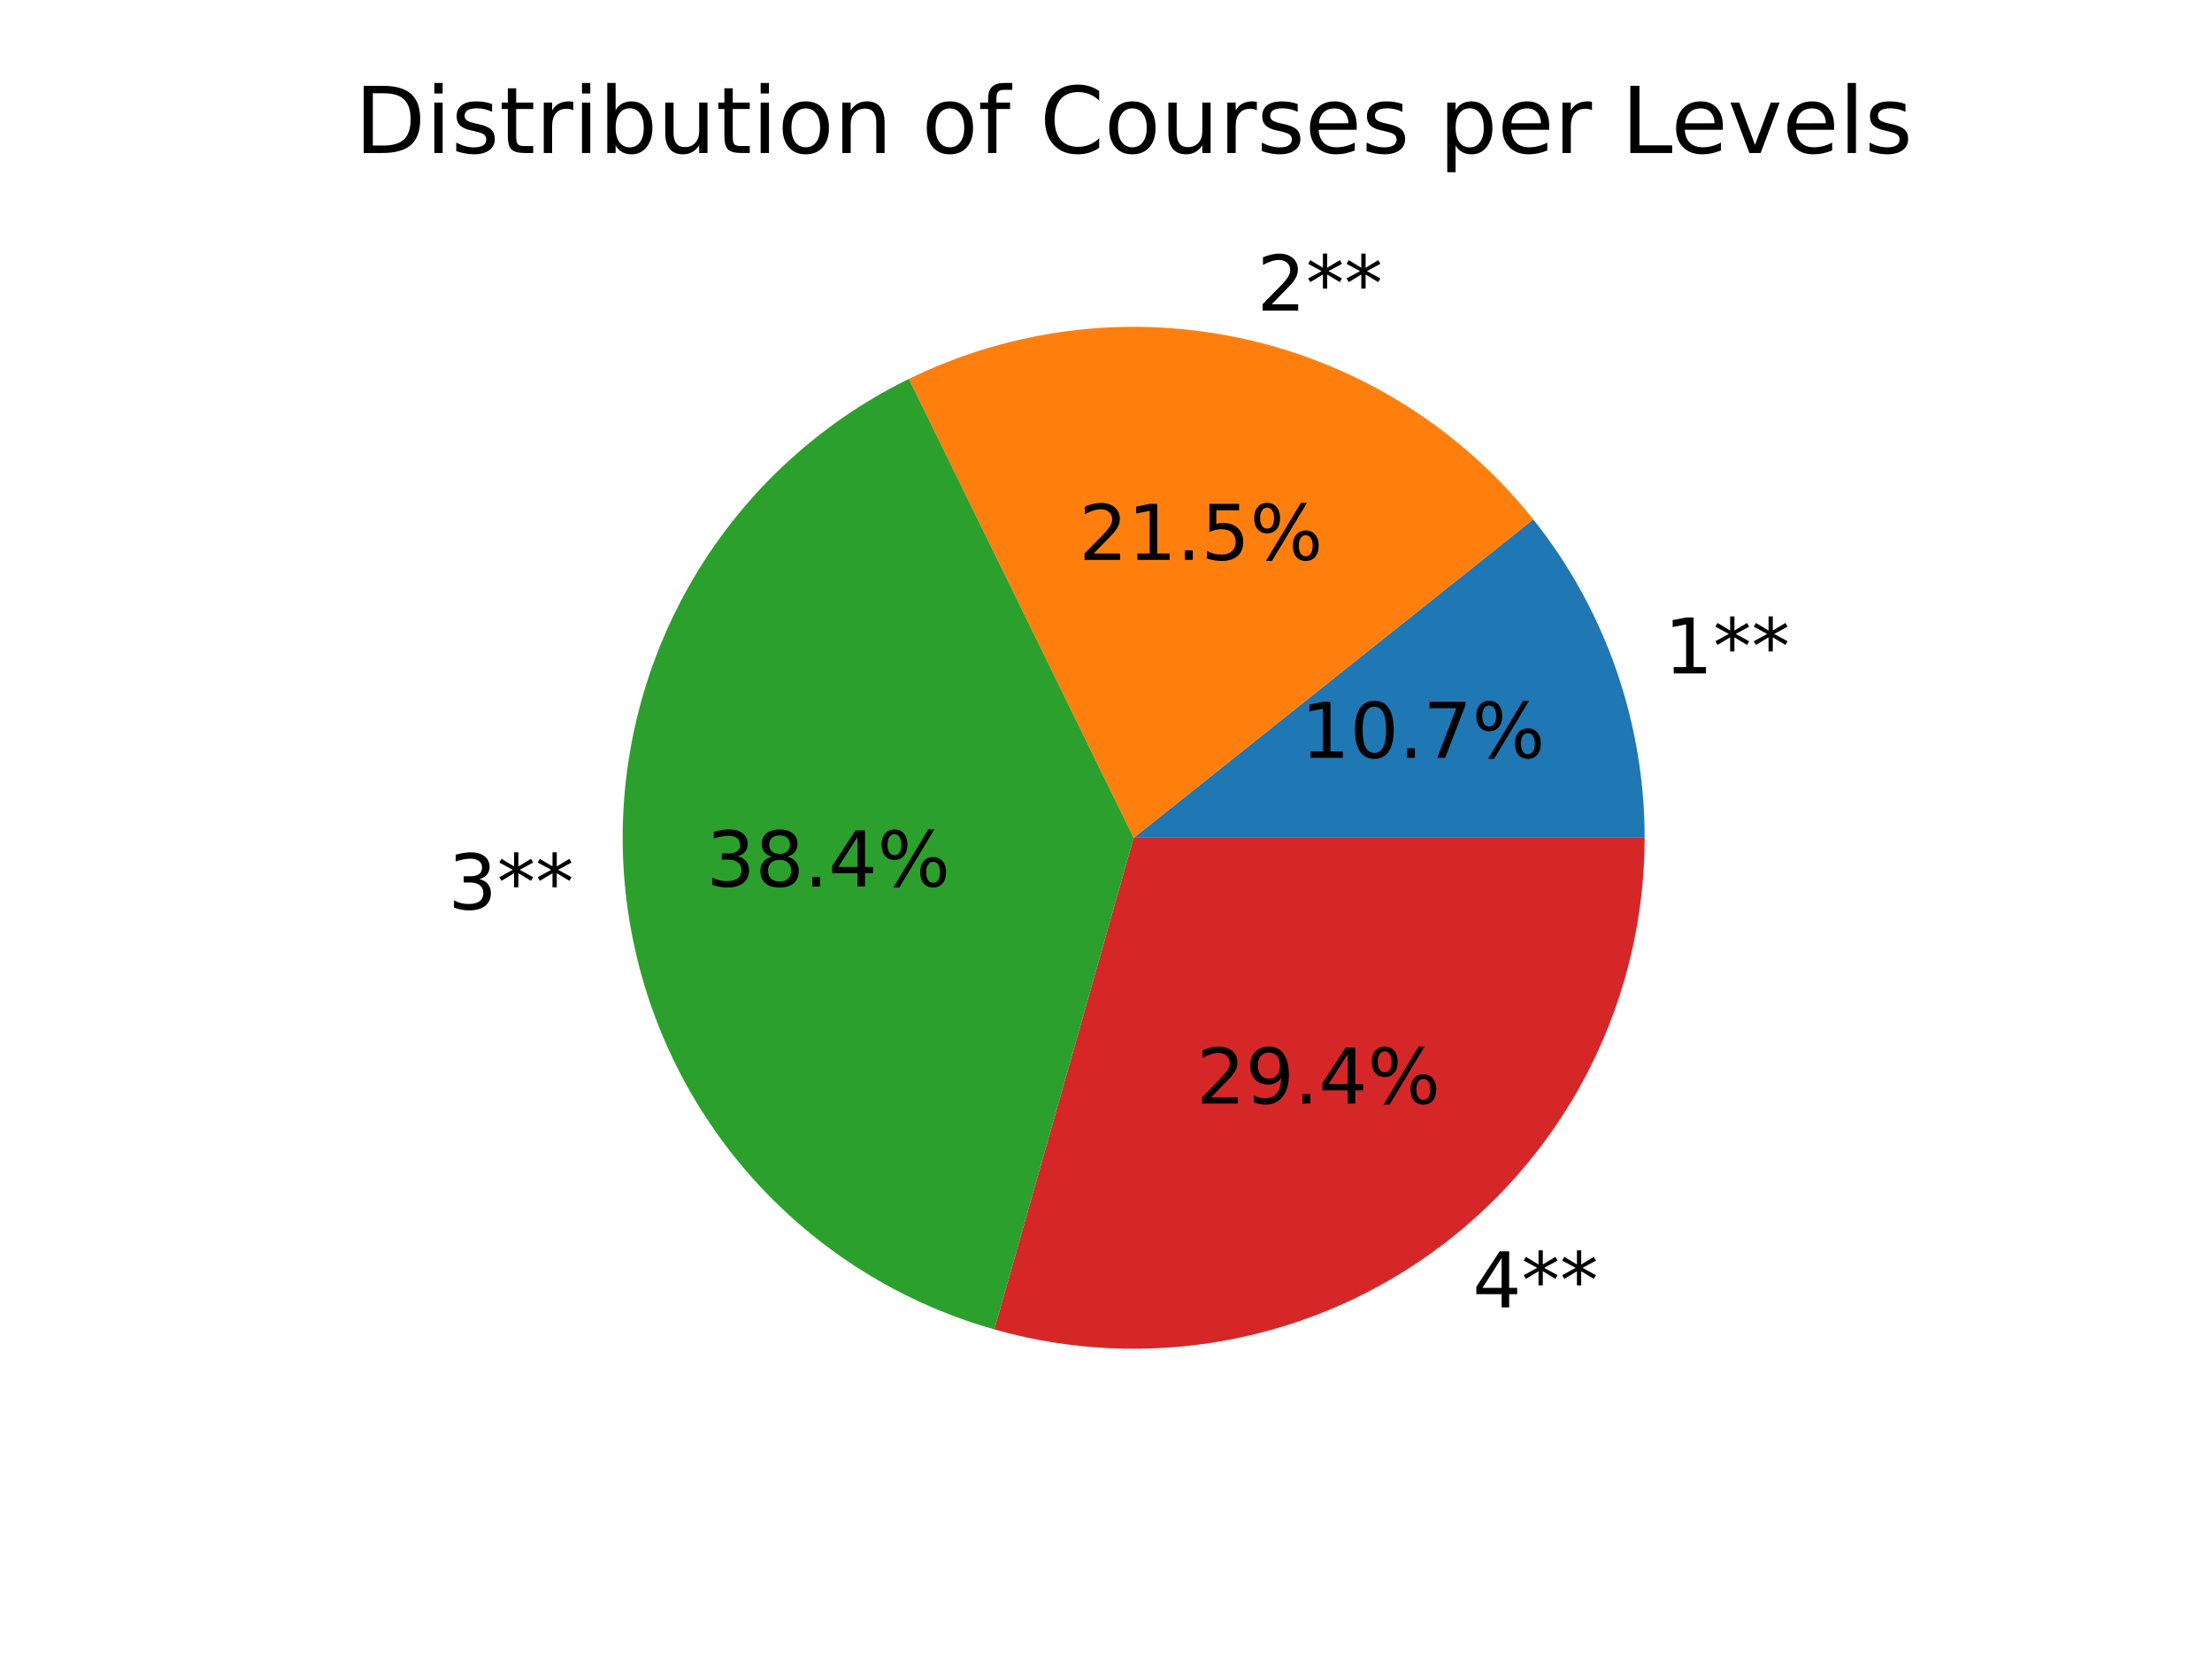
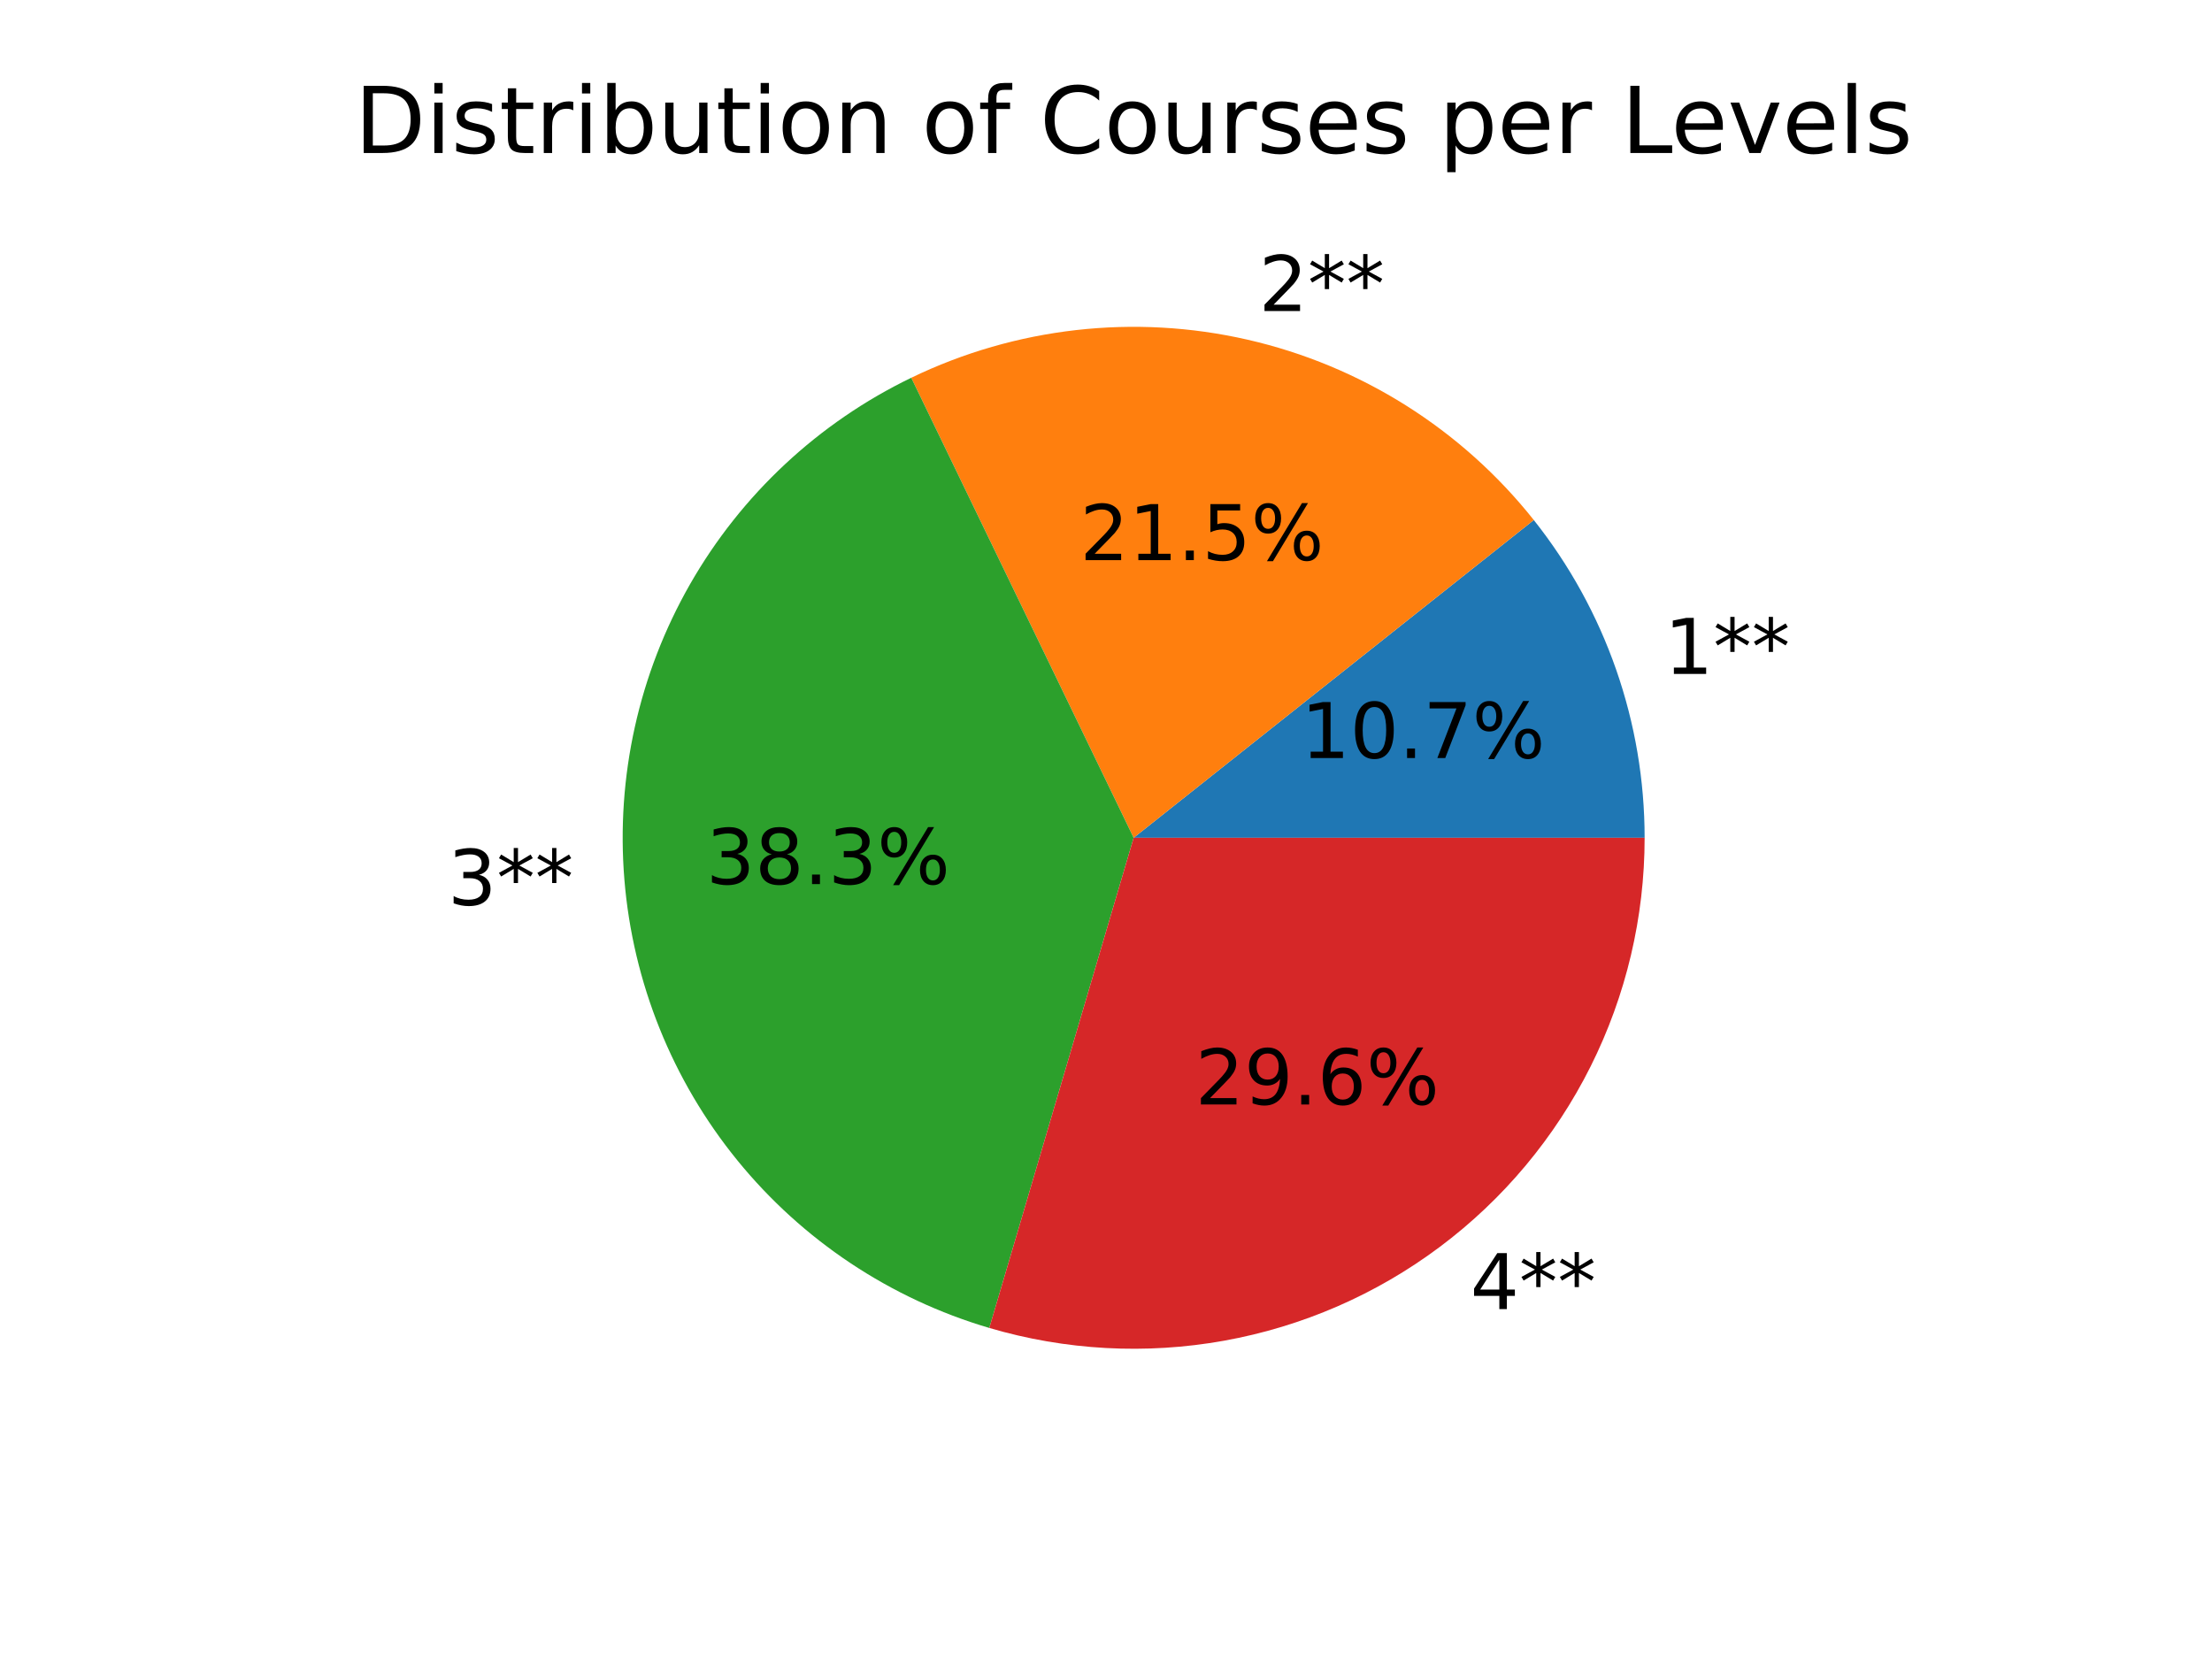
<svg xmlns="http://www.w3.org/2000/svg" xmlns:xlink="http://www.w3.org/1999/xlink" width="288pt" height="216pt" viewBox="0 0 288 216" version="1.1">
  <defs>
    <style type="text/css">*{stroke-linejoin: round; stroke-linecap: butt}</style>
  </defs>
  <g id="figure_1">
    <g id="patch_1">
      <path d="M 0 216  L 288 216  L 288 0  L 0 0  L 0 216  z " style="fill: none" />
    </g>
    <g id="axes_1">
      <g id="patch_2">
-         <path d="M 214.128 109.08  C 214.128 101.602 212.867 94.177 210.398 87.118  C 207.93 80.059 204.289 73.467 199.628 67.618  L 147.6 109.08  z " style="fill: #1f77b4" />
+         <path d="M 214.128 109.08  C 214.128 101.621 212.874 94.215 210.417 87.172  C 207.961 80.129 204.338 73.549 199.699 67.708  L 147.6 109.08  z " style="fill: #1f77b4" />
      </g>
      <g id="patch_3">
-         <path d="M 199.628 67.618  C 190.187 55.772 176.978 47.497 162.198 44.173  C 147.419 40.849 131.939 42.671 118.335 49.334  L 147.6 109.08  z " style="fill: #ff7f0e" />
+         <path d="M 199.699 67.708  C 190.303 55.876 177.151 47.59 162.422 44.224  C 147.692 40.858 132.247 42.608 118.644 49.184  L 147.6 109.08  z " style="fill: #ff7f0e" />
      </g>
      <g id="patch_4">
-         <path d="M 118.335 49.334  C 106.246 55.256 96.235 64.709 89.63 76.438  C 83.026 88.167 80.134 101.629 81.339 115.036  C 82.544 128.443 87.791 141.174 96.381 151.537  C 104.971 161.9 116.508 169.416 129.459 173.087  L 147.6 109.08  z " style="fill: #2ca02c" />
+         <path d="M 118.644 49.184  C 106.551 55.031 96.507 64.405 89.841 76.066  C 83.176 87.728 80.196 101.14 81.295 114.527  C 82.395 127.914 87.524 140.659 96.003 151.077  C 104.483 161.495 115.921 169.104 128.807 172.898  L 147.6 109.08  z " style="fill: #2ca02c" />
      </g>
      <g id="patch_5">
-         <path d="M 129.459 173.087  C 139.354 175.891 149.766 176.363 159.875 174.466  C 169.983 172.568 179.515 168.352 187.719 162.15  C 195.924 155.948 202.579 147.927 207.161 138.719  C 211.743 129.511 214.128 119.365 214.128 109.08  L 147.6 109.08  z " style="fill: #d62728" />
+         <path d="M 128.807 172.898  C 138.728 175.82 149.195 176.388 159.374 174.558  C 169.553 172.728 179.166 168.549 187.448 162.354  C 195.73 156.16 202.454 148.118 207.085 138.871  C 211.716 129.623 214.128 119.422 214.128 109.08  L 147.6 109.08  z " style="fill: #d62728" />
      </g>
      <g id="matplotlib.axis_1" />
      <g id="matplotlib.axis_2" />
      <g id="text_1">
-         <g transform="translate(216.6783 87.68118) scale(0.1 -0.1)">
+         <g transform="translate(216.6991 87.74067) scale(0.1 -0.1)">
          <defs>
            <path id="DejaVuSans-31" d="M 794 531  L 1825 531  L 1825 4091  L 703 3866  L 703 4441  L 1819 4666  L 2450 4666  L 2450 531  L 3481 531  L 3481 0  L 794 0  L 794 531  z " transform="scale(0.015625)" />
            <path id="DejaVuSans-2a" d="M 3009 3897  L 1888 3291  L 3009 2681  L 2828 2375  L 1778 3009  L 1778 1831  L 1422 1831  L 1422 3009  L 372 2375  L 191 2681  L 1313 3291  L 191 3897  L 372 4206  L 1422 3572  L 1422 4750  L 1778 4750  L 1778 3572  L 2828 4206  L 3009 3897  z " transform="scale(0.015625)" />
          </defs>
          <use xlink:href="#DejaVuSans-31" />
          <use xlink:href="#DejaVuSans-2a" transform="translate(63.62305 0)" />
          <use xlink:href="#DejaVuSans-2a" transform="translate(113.623 0)" />
        </g>
      </g>
      <g id="text_2">
-         <g transform="translate(169.3955 98.66218) scale(0.1 -0.1)">
+         <g transform="translate(169.4068 98.69462) scale(0.1 -0.1)">
          <defs>
            <path id="DejaVuSans-30" d="M 2034 4250  Q 1547 4250 1301 3770  Q 1056 3291 1056 2328  Q 1056 1369 1301 889  Q 1547 409 2034 409  Q 2525 409 2770 889  Q 3016 1369 3016 2328  Q 3016 3291 2770 3770  Q 2525 4250 2034 4250  z M 2034 4750  Q 2819 4750 3233 4129  Q 3647 3509 3647 2328  Q 3647 1150 3233 529  Q 2819 -91 2034 -91  Q 1250 -91 836 529  Q 422 1150 422 2328  Q 422 3509 836 4129  Q 1250 4750 2034 4750  z " transform="scale(0.015625)" />
            <path id="DejaVuSans-2e" d="M 684 794  L 1344 794  L 1344 0  L 684 0  L 684 794  z " transform="scale(0.015625)" />
            <path id="DejaVuSans-37" d="M 525 4666  L 3525 4666  L 3525 4397  L 1831 0  L 1172 0  L 2766 4134  L 525 4134  L 525 4666  z " transform="scale(0.015625)" />
            <path id="DejaVuSans-25" d="M 4653 2053  Q 4381 2053 4226 1822  Q 4072 1591 4072 1178  Q 4072 772 4226 539  Q 4381 306 4653 306  Q 4919 306 5073 539  Q 5228 772 5228 1178  Q 5228 1588 5073 1820  Q 4919 2053 4653 2053  z M 4653 2450  Q 5147 2450 5437 2106  Q 5728 1763 5728 1178  Q 5728 594 5436 251  Q 5144 -91 4653 -91  Q 4153 -91 3862 251  Q 3572 594 3572 1178  Q 3572 1766 3864 2108  Q 4156 2450 4653 2450  z M 1428 4353  Q 1159 4353 1004 4120  Q 850 3888 850 3481  Q 850 3069 1003 2837  Q 1156 2606 1428 2606  Q 1700 2606 1854 2837  Q 2009 3069 2009 3481  Q 2009 3884 1853 4118  Q 1697 4353 1428 4353  z M 4250 4750  L 4750 4750  L 1831 -91  L 1331 -91  L 4250 4750  z M 1428 4750  Q 1922 4750 2215 4408  Q 2509 4066 2509 3481  Q 2509 2891 2217 2550  Q 1925 2209 1428 2209  Q 931 2209 642 2551  Q 353 2894 353 3481  Q 353 4063 643 4406  Q 934 4750 1428 4750  z " transform="scale(0.015625)" />
          </defs>
          <use xlink:href="#DejaVuSans-31" />
          <use xlink:href="#DejaVuSans-30" transform="translate(63.62305 0)" />
          <use xlink:href="#DejaVuSans-2e" transform="translate(127.2461 0)" />
          <use xlink:href="#DejaVuSans-37" transform="translate(159.0332 0)" />
          <use xlink:href="#DejaVuSans-25" transform="translate(222.6562 0)" />
        </g>
      </g>
      <g id="text_3">
-         <g transform="translate(163.6582 40.44215) scale(0.1 -0.1)">
+         <g transform="translate(163.9039 40.49786) scale(0.1 -0.1)">
          <defs>
            <path id="DejaVuSans-32" d="M 1228 531  L 3431 531  L 3431 0  L 469 0  L 469 531  Q 828 903 1448 1529  Q 2069 2156 2228 2338  Q 2531 2678 2651 2914  Q 2772 3150 2772 3378  Q 2772 3750 2511 3984  Q 2250 4219 1831 4219  Q 1534 4219 1204 4116  Q 875 4013 500 3803  L 500 4441  Q 881 4594 1212 4672  Q 1544 4750 1819 4750  Q 2544 4750 2975 4387  Q 3406 4025 3406 3419  Q 3406 3131 3298 2873  Q 3191 2616 2906 2266  Q 2828 2175 2409 1742  Q 1991 1309 1228 531  z " transform="scale(0.015625)" />
          </defs>
          <use xlink:href="#DejaVuSans-32" />
          <use xlink:href="#DejaVuSans-2a" transform="translate(63.62305 0)" />
          <use xlink:href="#DejaVuSans-2a" transform="translate(113.623 0)" />
        </g>
      </g>
      <g id="text_4">
-         <g transform="translate(140.4754 72.89543) scale(0.1 -0.1)">
+         <g transform="translate(140.6094 72.92582) scale(0.1 -0.1)">
          <defs>
            <path id="DejaVuSans-35" d="M 691 4666  L 3169 4666  L 3169 4134  L 1269 4134  L 1269 2991  Q 1406 3038 1543 3061  Q 1681 3084 1819 3084  Q 2600 3084 3056 2656  Q 3513 2228 3513 1497  Q 3513 744 3044 326  Q 2575 -91 1722 -91  Q 1428 -91 1123 -41  Q 819 9 494 109  L 494 744  Q 775 591 1075 516  Q 1375 441 1709 441  Q 2250 441 2565 725  Q 2881 1009 2881 1497  Q 2881 1984 2565 2268  Q 2250 2553 1709 2553  Q 1456 2553 1204 2497  Q 953 2441 691 2322  L 691 4666  z " transform="scale(0.015625)" />
          </defs>
          <use xlink:href="#DejaVuSans-32" />
          <use xlink:href="#DejaVuSans-31" transform="translate(63.62305 0)" />
          <use xlink:href="#DejaVuSans-2e" transform="translate(127.2461 0)" />
          <use xlink:href="#DejaVuSans-35" transform="translate(159.0332 0)" />
          <use xlink:href="#DejaVuSans-25" transform="translate(222.6562 0)" />
        </g>
      </g>
      <g id="text_5">
-         <g transform="translate(58.35058 118.3912) scale(0.1 -0.1)">
+         <g transform="translate(58.30237 117.8308) scale(0.1 -0.1)">
          <defs>
            <path id="DejaVuSans-33" d="M 2597 2516  Q 3050 2419 3304 2112  Q 3559 1806 3559 1356  Q 3559 666 3084 287  Q 2609 -91 1734 -91  Q 1441 -91 1130 -33  Q 819 25 488 141  L 488 750  Q 750 597 1062 519  Q 1375 441 1716 441  Q 2309 441 2620 675  Q 2931 909 2931 1356  Q 2931 1769 2642 2001  Q 2353 2234 1838 2234  L 1294 2234  L 1294 2753  L 1863 2753  Q 2328 2753 2575 2939  Q 2822 3125 2822 3475  Q 2822 3834 2567 4026  Q 2313 4219 1838 4219  Q 1578 4219 1281 4162  Q 984 4106 628 3988  L 628 4550  Q 988 4650 1302 4700  Q 1616 4750 1894 4750  Q 2613 4750 3031 4423  Q 3450 4097 3450 3541  Q 3450 3153 3228 2886  Q 3006 2619 2597 2516  z " transform="scale(0.015625)" />
          </defs>
          <use xlink:href="#DejaVuSans-33" />
          <use xlink:href="#DejaVuSans-2a" transform="translate(63.62305 0)" />
          <use xlink:href="#DejaVuSans-2a" transform="translate(113.623 0)" />
        </g>
      </g>
      <g id="text_6">
-         <g transform="translate(91.95991 115.4131) scale(0.1 -0.1)">
+         <g transform="translate(91.93361 115.1074) scale(0.1 -0.1)">
          <defs>
            <path id="DejaVuSans-38" d="M 2034 2216  Q 1584 2216 1326 1975  Q 1069 1734 1069 1313  Q 1069 891 1326 650  Q 1584 409 2034 409  Q 2484 409 2743 651  Q 3003 894 3003 1313  Q 3003 1734 2745 1975  Q 2488 2216 2034 2216  z M 1403 2484  Q 997 2584 770 2862  Q 544 3141 544 3541  Q 544 4100 942 4425  Q 1341 4750 2034 4750  Q 2731 4750 3128 4425  Q 3525 4100 3525 3541  Q 3525 3141 3298 2862  Q 3072 2584 2669 2484  Q 3125 2378 3379 2068  Q 3634 1759 3634 1313  Q 3634 634 3220 271  Q 2806 -91 2034 -91  Q 1263 -91 848 271  Q 434 634 434 1313  Q 434 1759 690 2068  Q 947 2378 1403 2484  z M 1172 3481  Q 1172 3119 1398 2916  Q 1625 2713 2034 2713  Q 2441 2713 2670 2916  Q 2900 3119 2900 3481  Q 2900 3844 2670 4047  Q 2441 4250 2034 4250  Q 1625 4250 1398 4047  Q 1172 3844 1172 3481  z " transform="scale(0.015625)" />
-             <path id="DejaVuSans-34" d="M 2419 4116  L 825 1625  L 2419 1625  L 2419 4116  z M 2253 4666  L 3047 4666  L 3047 1625  L 3713 1625  L 3713 1100  L 3047 1100  L 3047 0  L 2419 0  L 2419 1100  L 313 1100  L 313 1709  L 2253 4666  z " transform="scale(0.015625)" />
          </defs>
          <use xlink:href="#DejaVuSans-33" />
          <use xlink:href="#DejaVuSans-38" transform="translate(63.62305 0)" />
          <use xlink:href="#DejaVuSans-2e" transform="translate(127.2461 0)" />
-           <use xlink:href="#DejaVuSans-34" transform="translate(159.0332 0)" />
+           <use xlink:href="#DejaVuSans-33" transform="translate(159.0332 0)" />
          <use xlink:href="#DejaVuSans-25" transform="translate(222.6562 0)" />
        </g>
      </g>
      <g id="text_7">
-         <g transform="translate(191.7311 170.2164) scale(0.1 -0.1)">
+         <g transform="translate(191.4325 170.4409) scale(0.1 -0.1)">
+           <defs>
+             <path id="DejaVuSans-34" d="M 2419 4116  L 825 1625  L 2419 1625  L 2419 4116  z M 2253 4666  L 3047 4666  L 3047 1625  L 3713 1625  L 3713 1100  L 3047 1100  L 3047 0  L 2419 0  L 2419 1100  L 313 1100  L 313 1709  L 2253 4666  z " transform="scale(0.015625)" />
+           </defs>
          <use xlink:href="#DejaVuSans-34" />
          <use xlink:href="#DejaVuSans-2a" transform="translate(63.62305 0)" />
          <use xlink:href="#DejaVuSans-2a" transform="translate(113.623 0)" />
        </g>
      </g>
      <g id="text_8">
-         <g transform="translate(155.7879 143.6814) scale(0.1 -0.1)">
+         <g transform="translate(155.625 143.8039) scale(0.1 -0.1)">
          <defs>
            <path id="DejaVuSans-39" d="M 703 97  L 703 672  Q 941 559 1184 500  Q 1428 441 1663 441  Q 2288 441 2617 861  Q 2947 1281 2994 2138  Q 2813 1869 2534 1725  Q 2256 1581 1919 1581  Q 1219 1581 811 2004  Q 403 2428 403 3163  Q 403 3881 828 4315  Q 1253 4750 1959 4750  Q 2769 4750 3195 4129  Q 3622 3509 3622 2328  Q 3622 1225 3098 567  Q 2575 -91 1691 -91  Q 1453 -91 1209 -44  Q 966 3 703 97  z M 1959 2075  Q 2384 2075 2632 2365  Q 2881 2656 2881 3163  Q 2881 3666 2632 3958  Q 2384 4250 1959 4250  Q 1534 4250 1286 3958  Q 1038 3666 1038 3163  Q 1038 2656 1286 2365  Q 1534 2075 1959 2075  z " transform="scale(0.015625)" />
+             <path id="DejaVuSans-36" d="M 2113 2584  Q 1688 2584 1439 2293  Q 1191 2003 1191 1497  Q 1191 994 1439 701  Q 1688 409 2113 409  Q 2538 409 2786 701  Q 3034 994 3034 1497  Q 3034 2003 2786 2293  Q 2538 2584 2113 2584  z M 3366 4563  L 3366 3988  Q 3128 4100 2886 4159  Q 2644 4219 2406 4219  Q 1781 4219 1451 3797  Q 1122 3375 1075 2522  Q 1259 2794 1537 2939  Q 1816 3084 2150 3084  Q 2853 3084 3261 2657  Q 3669 2231 3669 1497  Q 3669 778 3244 343  Q 2819 -91 2113 -91  Q 1303 -91 875 529  Q 447 1150 447 2328  Q 447 3434 972 4092  Q 1497 4750 2381 4750  Q 2619 4750 2861 4703  Q 3103 4656 3366 4563  z " transform="scale(0.015625)" />
          </defs>
          <use xlink:href="#DejaVuSans-32" />
          <use xlink:href="#DejaVuSans-39" transform="translate(63.62305 0)" />
          <use xlink:href="#DejaVuSans-2e" transform="translate(127.2461 0)" />
-           <use xlink:href="#DejaVuSans-34" transform="translate(159.0332 0)" />
+           <use xlink:href="#DejaVuSans-36" transform="translate(159.0332 0)" />
          <use xlink:href="#DejaVuSans-25" transform="translate(222.6562 0)" />
        </g>
      </g>
      <g id="text_9">
        <g transform="translate(46.18031 19.92) scale(0.12 -0.12)">
          <defs>
            <path id="DejaVuSans-44" d="M 1259 4147  L 1259 519  L 2022 519  Q 2988 519 3436 956  Q 3884 1394 3884 2338  Q 3884 3275 3436 3711  Q 2988 4147 2022 4147  L 1259 4147  z M 628 4666  L 1925 4666  Q 3281 4666 3915 4102  Q 4550 3538 4550 2338  Q 4550 1131 3912 565  Q 3275 0 1925 0  L 628 0  L 628 4666  z " transform="scale(0.015625)" />
            <path id="DejaVuSans-69" d="M 603 3500  L 1178 3500  L 1178 0  L 603 0  L 603 3500  z M 603 4863  L 1178 4863  L 1178 4134  L 603 4134  L 603 4863  z " transform="scale(0.015625)" />
            <path id="DejaVuSans-73" d="M 2834 3397  L 2834 2853  Q 2591 2978 2328 3040  Q 2066 3103 1784 3103  Q 1356 3103 1142 2972  Q 928 2841 928 2578  Q 928 2378 1081 2264  Q 1234 2150 1697 2047  L 1894 2003  Q 2506 1872 2764 1633  Q 3022 1394 3022 966  Q 3022 478 2636 193  Q 2250 -91 1575 -91  Q 1294 -91 989 -36  Q 684 19 347 128  L 347 722  Q 666 556 975 473  Q 1284 391 1588 391  Q 1994 391 2212 530  Q 2431 669 2431 922  Q 2431 1156 2273 1281  Q 2116 1406 1581 1522  L 1381 1569  Q 847 1681 609 1914  Q 372 2147 372 2553  Q 372 3047 722 3315  Q 1072 3584 1716 3584  Q 2034 3584 2315 3537  Q 2597 3491 2834 3397  z " transform="scale(0.015625)" />
            <path id="DejaVuSans-74" d="M 1172 4494  L 1172 3500  L 2356 3500  L 2356 3053  L 1172 3053  L 1172 1153  Q 1172 725 1289 603  Q 1406 481 1766 481  L 2356 481  L 2356 0  L 1766 0  Q 1100 0 847 248  Q 594 497 594 1153  L 594 3053  L 172 3053  L 172 3500  L 594 3500  L 594 4494  L 1172 4494  z " transform="scale(0.015625)" />
            <path id="DejaVuSans-72" d="M 2631 2963  Q 2534 3019 2420 3045  Q 2306 3072 2169 3072  Q 1681 3072 1420 2755  Q 1159 2438 1159 1844  L 1159 0  L 581 0  L 581 3500  L 1159 3500  L 1159 2956  Q 1341 3275 1631 3429  Q 1922 3584 2338 3584  Q 2397 3584 2469 3576  Q 2541 3569 2628 3553  L 2631 2963  z " transform="scale(0.015625)" />
            <path id="DejaVuSans-62" d="M 3116 1747  Q 3116 2381 2855 2742  Q 2594 3103 2138 3103  Q 1681 3103 1420 2742  Q 1159 2381 1159 1747  Q 1159 1113 1420 752  Q 1681 391 2138 391  Q 2594 391 2855 752  Q 3116 1113 3116 1747  z M 1159 2969  Q 1341 3281 1617 3432  Q 1894 3584 2278 3584  Q 2916 3584 3314 3078  Q 3713 2572 3713 1747  Q 3713 922 3314 415  Q 2916 -91 2278 -91  Q 1894 -91 1617 61  Q 1341 213 1159 525  L 1159 0  L 581 0  L 581 4863  L 1159 4863  L 1159 2969  z " transform="scale(0.015625)" />
            <path id="DejaVuSans-75" d="M 544 1381  L 544 3500  L 1119 3500  L 1119 1403  Q 1119 906 1312 657  Q 1506 409 1894 409  Q 2359 409 2629 706  Q 2900 1003 2900 1516  L 2900 3500  L 3475 3500  L 3475 0  L 2900 0  L 2900 538  Q 2691 219 2414 64  Q 2138 -91 1772 -91  Q 1169 -91 856 284  Q 544 659 544 1381  z M 1991 3584  L 1991 3584  z " transform="scale(0.015625)" />
            <path id="DejaVuSans-6f" d="M 1959 3097  Q 1497 3097 1228 2736  Q 959 2375 959 1747  Q 959 1119 1226 758  Q 1494 397 1959 397  Q 2419 397 2687 759  Q 2956 1122 2956 1747  Q 2956 2369 2687 2733  Q 2419 3097 1959 3097  z M 1959 3584  Q 2709 3584 3137 3096  Q 3566 2609 3566 1747  Q 3566 888 3137 398  Q 2709 -91 1959 -91  Q 1206 -91 779 398  Q 353 888 353 1747  Q 353 2609 779 3096  Q 1206 3584 1959 3584  z " transform="scale(0.015625)" />
            <path id="DejaVuSans-6e" d="M 3513 2113  L 3513 0  L 2938 0  L 2938 2094  Q 2938 2591 2744 2837  Q 2550 3084 2163 3084  Q 1697 3084 1428 2787  Q 1159 2491 1159 1978  L 1159 0  L 581 0  L 581 3500  L 1159 3500  L 1159 2956  Q 1366 3272 1645 3428  Q 1925 3584 2291 3584  Q 2894 3584 3203 3211  Q 3513 2838 3513 2113  z " transform="scale(0.015625)" />
            <path id="DejaVuSans-20" transform="scale(0.015625)" />
            <path id="DejaVuSans-66" d="M 2375 4863  L 2375 4384  L 1825 4384  Q 1516 4384 1395 4259  Q 1275 4134 1275 3809  L 1275 3500  L 2222 3500  L 2222 3053  L 1275 3053  L 1275 0  L 697 0  L 697 3053  L 147 3053  L 147 3500  L 697 3500  L 697 3744  Q 697 4328 969 4595  Q 1241 4863 1831 4863  L 2375 4863  z " transform="scale(0.015625)" />
            <path id="DejaVuSans-43" d="M 4122 4306  L 4122 3641  Q 3803 3938 3442 4084  Q 3081 4231 2675 4231  Q 1875 4231 1450 3742  Q 1025 3253 1025 2328  Q 1025 1406 1450 917  Q 1875 428 2675 428  Q 3081 428 3442 575  Q 3803 722 4122 1019  L 4122 359  Q 3791 134 3420 21  Q 3050 -91 2638 -91  Q 1578 -91 968 557  Q 359 1206 359 2328  Q 359 3453 968 4101  Q 1578 4750 2638 4750  Q 3056 4750 3426 4639  Q 3797 4528 4122 4306  z " transform="scale(0.015625)" />
            <path id="DejaVuSans-65" d="M 3597 1894  L 3597 1613  L 953 1613  Q 991 1019 1311 708  Q 1631 397 2203 397  Q 2534 397 2845 478  Q 3156 559 3463 722  L 3463 178  Q 3153 47 2828 -22  Q 2503 -91 2169 -91  Q 1331 -91 842 396  Q 353 884 353 1716  Q 353 2575 817 3079  Q 1281 3584 2069 3584  Q 2775 3584 3186 3129  Q 3597 2675 3597 1894  z M 3022 2063  Q 3016 2534 2758 2815  Q 2500 3097 2075 3097  Q 1594 3097 1305 2825  Q 1016 2553 972 2059  L 3022 2063  z " transform="scale(0.015625)" />
            <path id="DejaVuSans-70" d="M 1159 525  L 1159 -1331  L 581 -1331  L 581 3500  L 1159 3500  L 1159 2969  Q 1341 3281 1617 3432  Q 1894 3584 2278 3584  Q 2916 3584 3314 3078  Q 3713 2572 3713 1747  Q 3713 922 3314 415  Q 2916 -91 2278 -91  Q 1894 -91 1617 61  Q 1341 213 1159 525  z M 3116 1747  Q 3116 2381 2855 2742  Q 2594 3103 2138 3103  Q 1681 3103 1420 2742  Q 1159 2381 1159 1747  Q 1159 1113 1420 752  Q 1681 391 2138 391  Q 2594 391 2855 752  Q 3116 1113 3116 1747  z " transform="scale(0.015625)" />
            <path id="DejaVuSans-4c" d="M 628 4666  L 1259 4666  L 1259 531  L 3531 531  L 3531 0  L 628 0  L 628 4666  z " transform="scale(0.015625)" />
            <path id="DejaVuSans-76" d="M 191 3500  L 800 3500  L 1894 563  L 2988 3500  L 3597 3500  L 2284 0  L 1503 0  L 191 3500  z " transform="scale(0.015625)" />
            <path id="DejaVuSans-6c" d="M 603 4863  L 1178 4863  L 1178 0  L 603 0  L 603 4863  z " transform="scale(0.015625)" />
          </defs>
          <use xlink:href="#DejaVuSans-44" />
          <use xlink:href="#DejaVuSans-69" transform="translate(77.00195 0)" />
          <use xlink:href="#DejaVuSans-73" transform="translate(104.7852 0)" />
          <use xlink:href="#DejaVuSans-74" transform="translate(156.8848 0)" />
          <use xlink:href="#DejaVuSans-72" transform="translate(196.0938 0)" />
          <use xlink:href="#DejaVuSans-69" transform="translate(237.207 0)" />
          <use xlink:href="#DejaVuSans-62" transform="translate(264.9902 0)" />
          <use xlink:href="#DejaVuSans-75" transform="translate(328.4668 0)" />
          <use xlink:href="#DejaVuSans-74" transform="translate(391.8457 0)" />
          <use xlink:href="#DejaVuSans-69" transform="translate(431.0547 0)" />
          <use xlink:href="#DejaVuSans-6f" transform="translate(458.8379 0)" />
          <use xlink:href="#DejaVuSans-6e" transform="translate(520.0195 0)" />
          <use xlink:href="#DejaVuSans-20" transform="translate(583.3984 0)" />
          <use xlink:href="#DejaVuSans-6f" transform="translate(615.1855 0)" />
          <use xlink:href="#DejaVuSans-66" transform="translate(676.3672 0)" />
          <use xlink:href="#DejaVuSans-20" transform="translate(711.5723 0)" />
          <use xlink:href="#DejaVuSans-43" transform="translate(743.3594 0)" />
          <use xlink:href="#DejaVuSans-6f" transform="translate(813.1836 0)" />
          <use xlink:href="#DejaVuSans-75" transform="translate(874.3652 0)" />
          <use xlink:href="#DejaVuSans-72" transform="translate(937.7441 0)" />
          <use xlink:href="#DejaVuSans-73" transform="translate(978.8574 0)" />
          <use xlink:href="#DejaVuSans-65" transform="translate(1030.957 0)" />
          <use xlink:href="#DejaVuSans-73" transform="translate(1092.48 0)" />
          <use xlink:href="#DejaVuSans-20" transform="translate(1144.58 0)" />
          <use xlink:href="#DejaVuSans-70" transform="translate(1176.367 0)" />
          <use xlink:href="#DejaVuSans-65" transform="translate(1239.844 0)" />
          <use xlink:href="#DejaVuSans-72" transform="translate(1301.367 0)" />
          <use xlink:href="#DejaVuSans-20" transform="translate(1342.48 0)" />
          <use xlink:href="#DejaVuSans-4c" transform="translate(1374.268 0)" />
          <use xlink:href="#DejaVuSans-65" transform="translate(1428.23 0)" />
          <use xlink:href="#DejaVuSans-76" transform="translate(1489.754 0)" />
          <use xlink:href="#DejaVuSans-65" transform="translate(1548.934 0)" />
          <use xlink:href="#DejaVuSans-6c" transform="translate(1610.457 0)" />
          <use xlink:href="#DejaVuSans-73" transform="translate(1638.24 0)" />
        </g>
      </g>
    </g>
  </g>
</svg>
